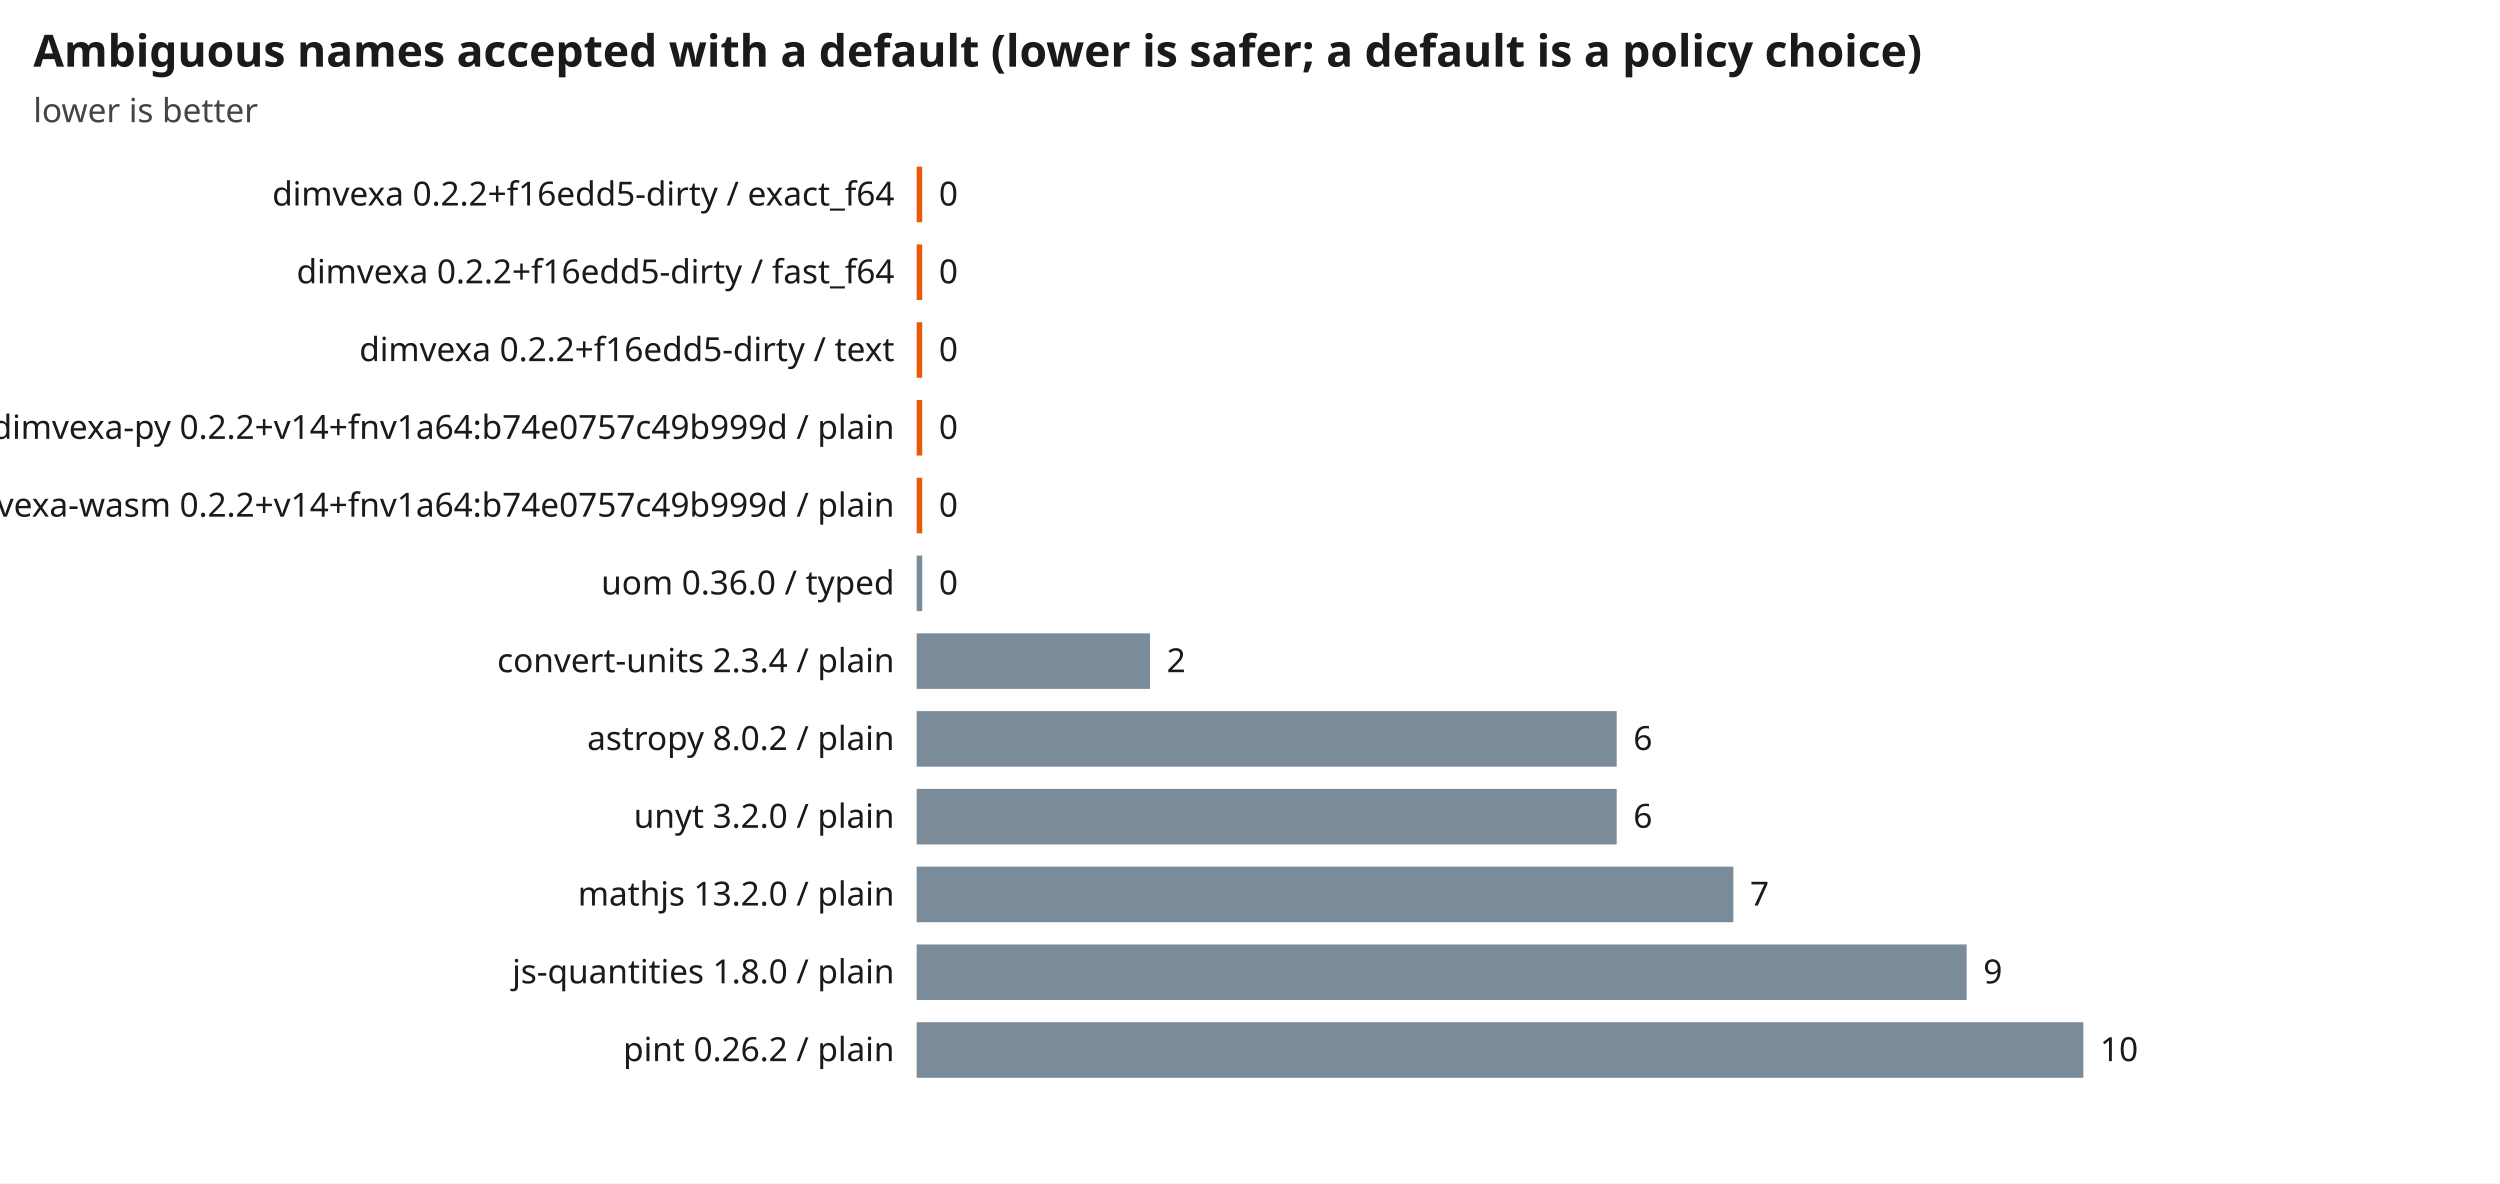
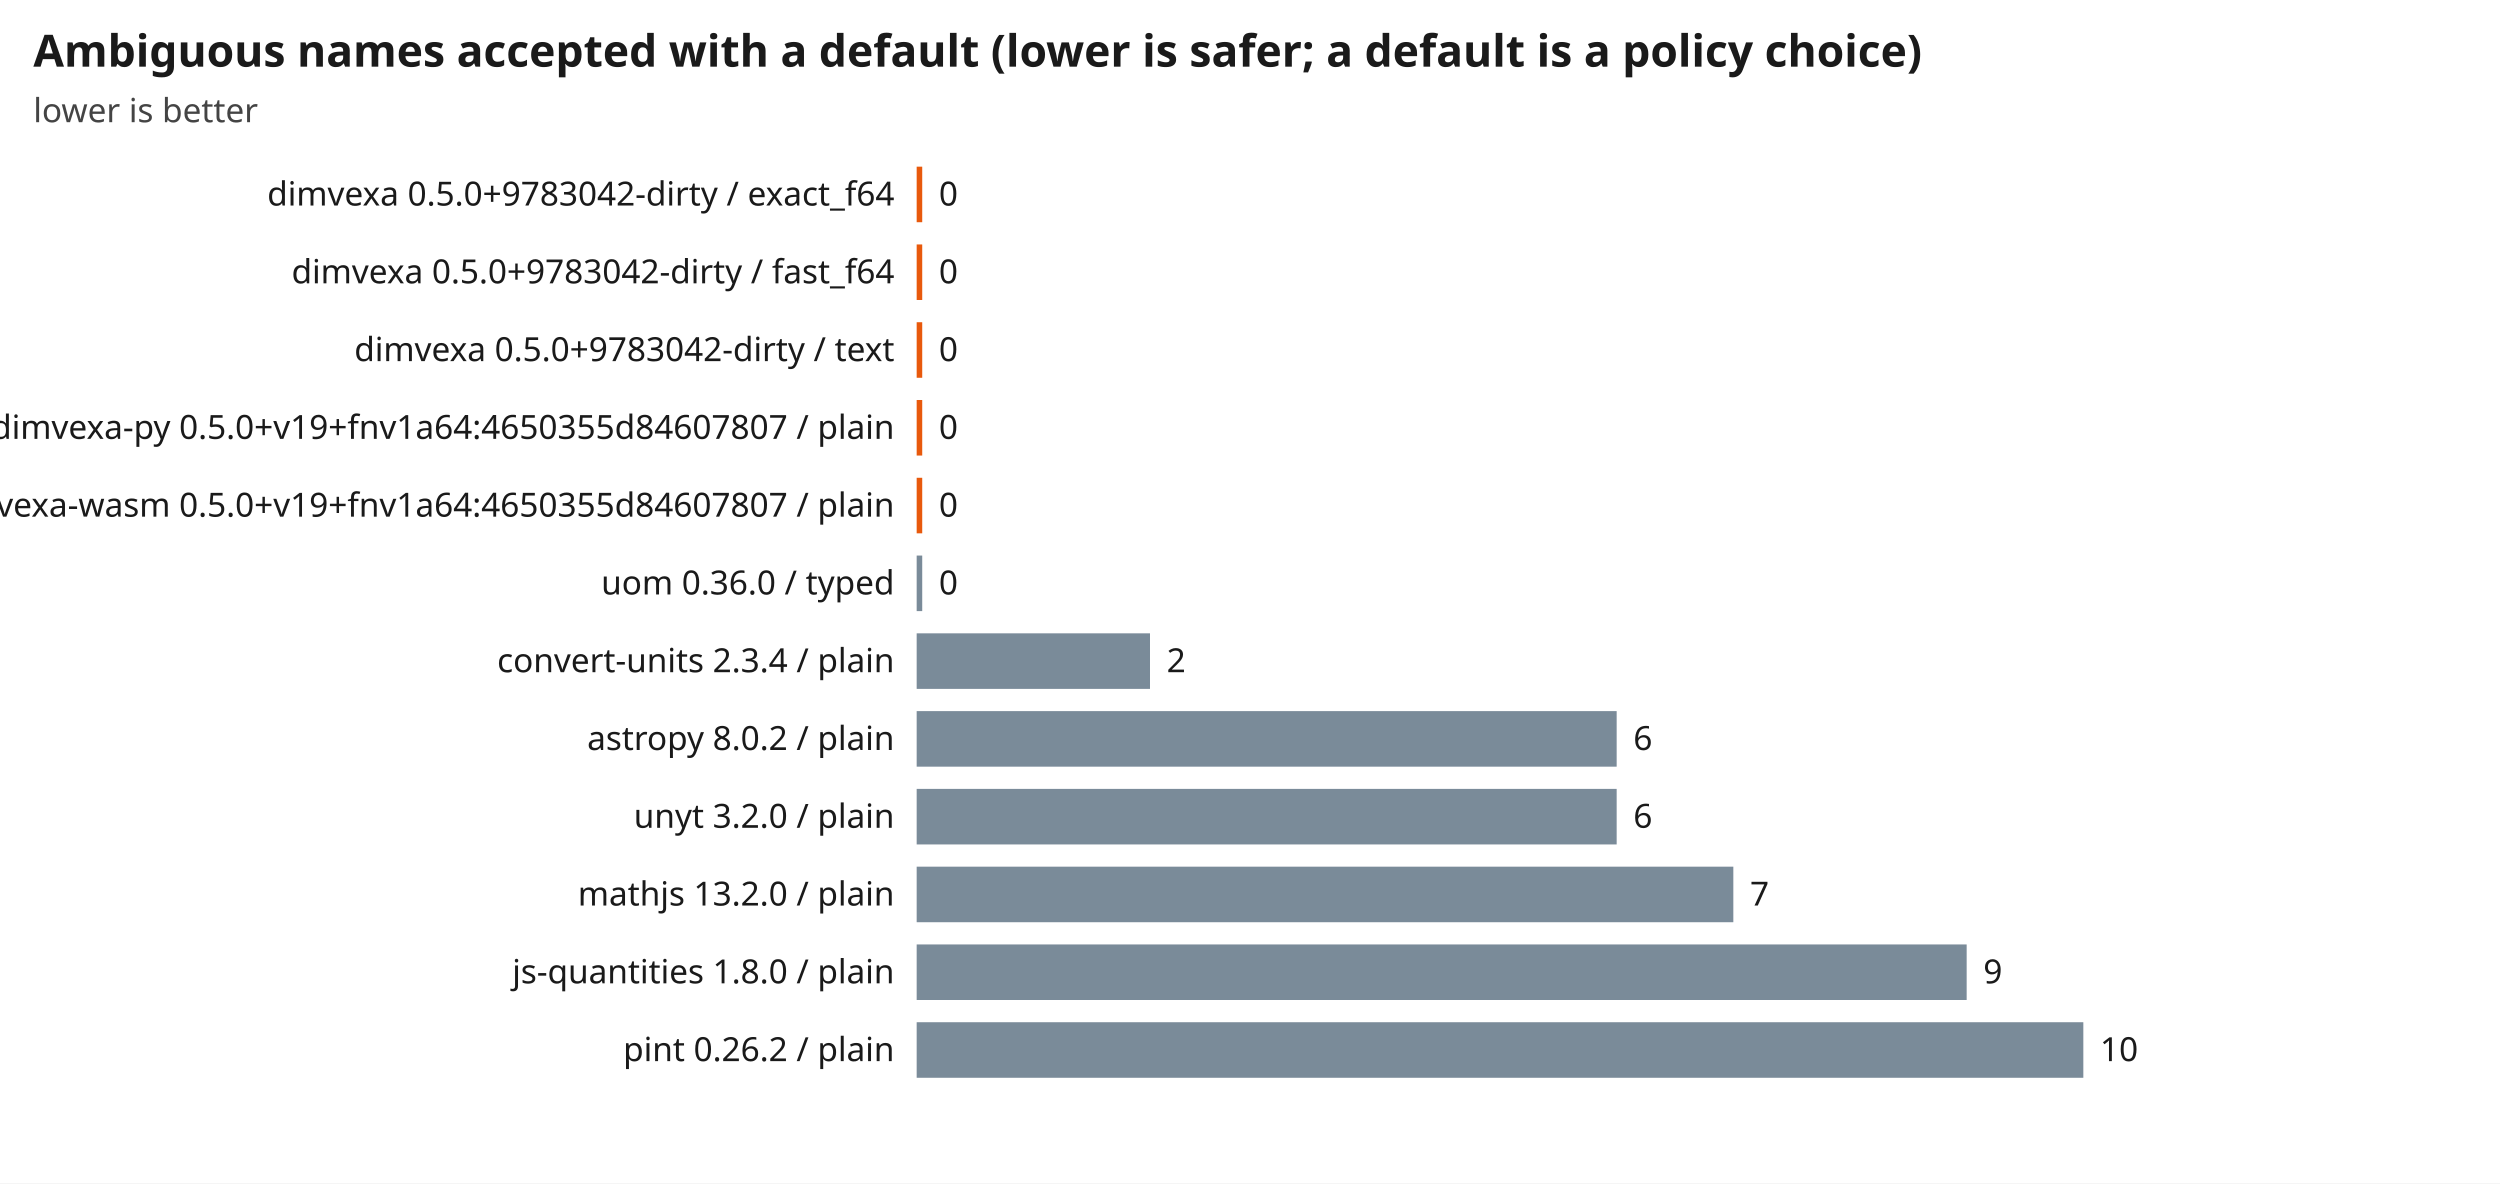
<svg xmlns="http://www.w3.org/2000/svg" width="900" height="426" viewBox="0 0 900 426" role="img" aria-label="Ambiguous names accepted with a default (lower is safer; a default is a policy choice)">
  <rect width="900" height="426" fill="#ffffff" />
  <text x="12" y="24" font-family="sans-serif" font-size="16" font-weight="bold" fill="#1a1a1a">Ambiguous names accepted with a default (lower is safer; a default is a policy choice)</text>
  <text x="12" y="44" font-family="sans-serif" font-size="12" fill="#444444">lower is better</text>
-   <text x="322" y="74" text-anchor="end" font-family="sans-serif" font-size="12" fill="#1a1a1a">dimvexa 0.2.2+f16edd5-dirty / exact_f64</text>
+   <text x="322" y="74" text-anchor="end" font-family="sans-serif" font-size="12" fill="#1a1a1a">dimvexa 0.5.0+9783042-dirty / exact_f64</text>
  <rect x="330" y="60" width="2.0" height="20" fill="#e8590c" />
  <text x="338.0" y="74" font-family="sans-serif" font-size="12" fill="#1a1a1a">0 </text>
-   <text x="322" y="102" text-anchor="end" font-family="sans-serif" font-size="12" fill="#1a1a1a">dimvexa 0.2.2+f16edd5-dirty / fast_f64</text>
+   <text x="322" y="102" text-anchor="end" font-family="sans-serif" font-size="12" fill="#1a1a1a">dimvexa 0.5.0+9783042-dirty / fast_f64</text>
  <rect x="330" y="88" width="2.0" height="20" fill="#e8590c" />
  <text x="338.0" y="102" font-family="sans-serif" font-size="12" fill="#1a1a1a">0 </text>
-   <text x="322" y="130" text-anchor="end" font-family="sans-serif" font-size="12" fill="#1a1a1a">dimvexa 0.2.2+f16edd5-dirty / text</text>
+   <text x="322" y="130" text-anchor="end" font-family="sans-serif" font-size="12" fill="#1a1a1a">dimvexa 0.5.0+9783042-dirty / text</text>
  <rect x="330" y="116" width="2.0" height="20" fill="#e8590c" />
  <text x="338.0" y="130" font-family="sans-serif" font-size="12" fill="#1a1a1a">0 </text>
-   <text x="322" y="158" text-anchor="end" font-family="sans-serif" font-size="12" fill="#1a1a1a">dimvexa-py 0.2.2+v14+fnv1a64:b74e0757c49b999d / plain</text>
+   <text x="322" y="158" text-anchor="end" font-family="sans-serif" font-size="12" fill="#1a1a1a">dimvexa-py 0.5.0+v19+fnv1a64:4650355d84607807 / plain</text>
  <rect x="330" y="144" width="2.0" height="20" fill="#e8590c" />
  <text x="338.0" y="158" font-family="sans-serif" font-size="12" fill="#1a1a1a">0 </text>
-   <text x="322" y="186" text-anchor="end" font-family="sans-serif" font-size="12" fill="#1a1a1a">dimvexa-wasm 0.2.2+v14+fnv1a64:b74e0757c49b999d / plain</text>
+   <text x="322" y="186" text-anchor="end" font-family="sans-serif" font-size="12" fill="#1a1a1a">dimvexa-wasm 0.5.0+v19+fnv1a64:4650355d84607807 / plain</text>
  <rect x="330" y="172" width="2.0" height="20" fill="#e8590c" />
  <text x="338.0" y="186" font-family="sans-serif" font-size="12" fill="#1a1a1a">0 </text>
  <text x="322" y="214" text-anchor="end" font-family="sans-serif" font-size="12" fill="#1a1a1a">uom 0.36.0 / typed</text>
  <rect x="330" y="200" width="2.0" height="20" fill="#7a8b99" />
  <text x="338.0" y="214" font-family="sans-serif" font-size="12" fill="#1a1a1a">0 </text>
  <text x="322" y="242" text-anchor="end" font-family="sans-serif" font-size="12" fill="#1a1a1a">convert-units 2.3.4 / plain</text>
  <rect x="330" y="228" width="84.0" height="20" fill="#7a8b99" />
  <text x="420.0" y="242" font-family="sans-serif" font-size="12" fill="#1a1a1a">2 </text>
  <text x="322" y="270" text-anchor="end" font-family="sans-serif" font-size="12" fill="#1a1a1a">astropy 8.0.2 / plain</text>
  <rect x="330" y="256" width="252.0" height="20" fill="#7a8b99" />
  <text x="588.0" y="270" font-family="sans-serif" font-size="12" fill="#1a1a1a">6 </text>
  <text x="322" y="298" text-anchor="end" font-family="sans-serif" font-size="12" fill="#1a1a1a">unyt 3.2.0 / plain</text>
  <rect x="330" y="284" width="252.0" height="20" fill="#7a8b99" />
  <text x="588.0" y="298" font-family="sans-serif" font-size="12" fill="#1a1a1a">6 </text>
  <text x="322" y="326" text-anchor="end" font-family="sans-serif" font-size="12" fill="#1a1a1a">mathjs 13.2.0 / plain</text>
  <rect x="330" y="312" width="294.0" height="20" fill="#7a8b99" />
  <text x="630.0" y="326" font-family="sans-serif" font-size="12" fill="#1a1a1a">7 </text>
  <text x="322" y="354" text-anchor="end" font-family="sans-serif" font-size="12" fill="#1a1a1a">js-quantities 1.8.0 / plain</text>
  <rect x="330" y="340" width="378.0" height="20" fill="#7a8b99" />
  <text x="714.0" y="354" font-family="sans-serif" font-size="12" fill="#1a1a1a">9 </text>
  <text x="322" y="382" text-anchor="end" font-family="sans-serif" font-size="12" fill="#1a1a1a">pint 0.26.2 / plain</text>
  <rect x="330" y="368" width="420.0" height="20" fill="#7a8b99" />
  <text x="756.0" y="382" font-family="sans-serif" font-size="12" fill="#1a1a1a">10 </text>
</svg>
